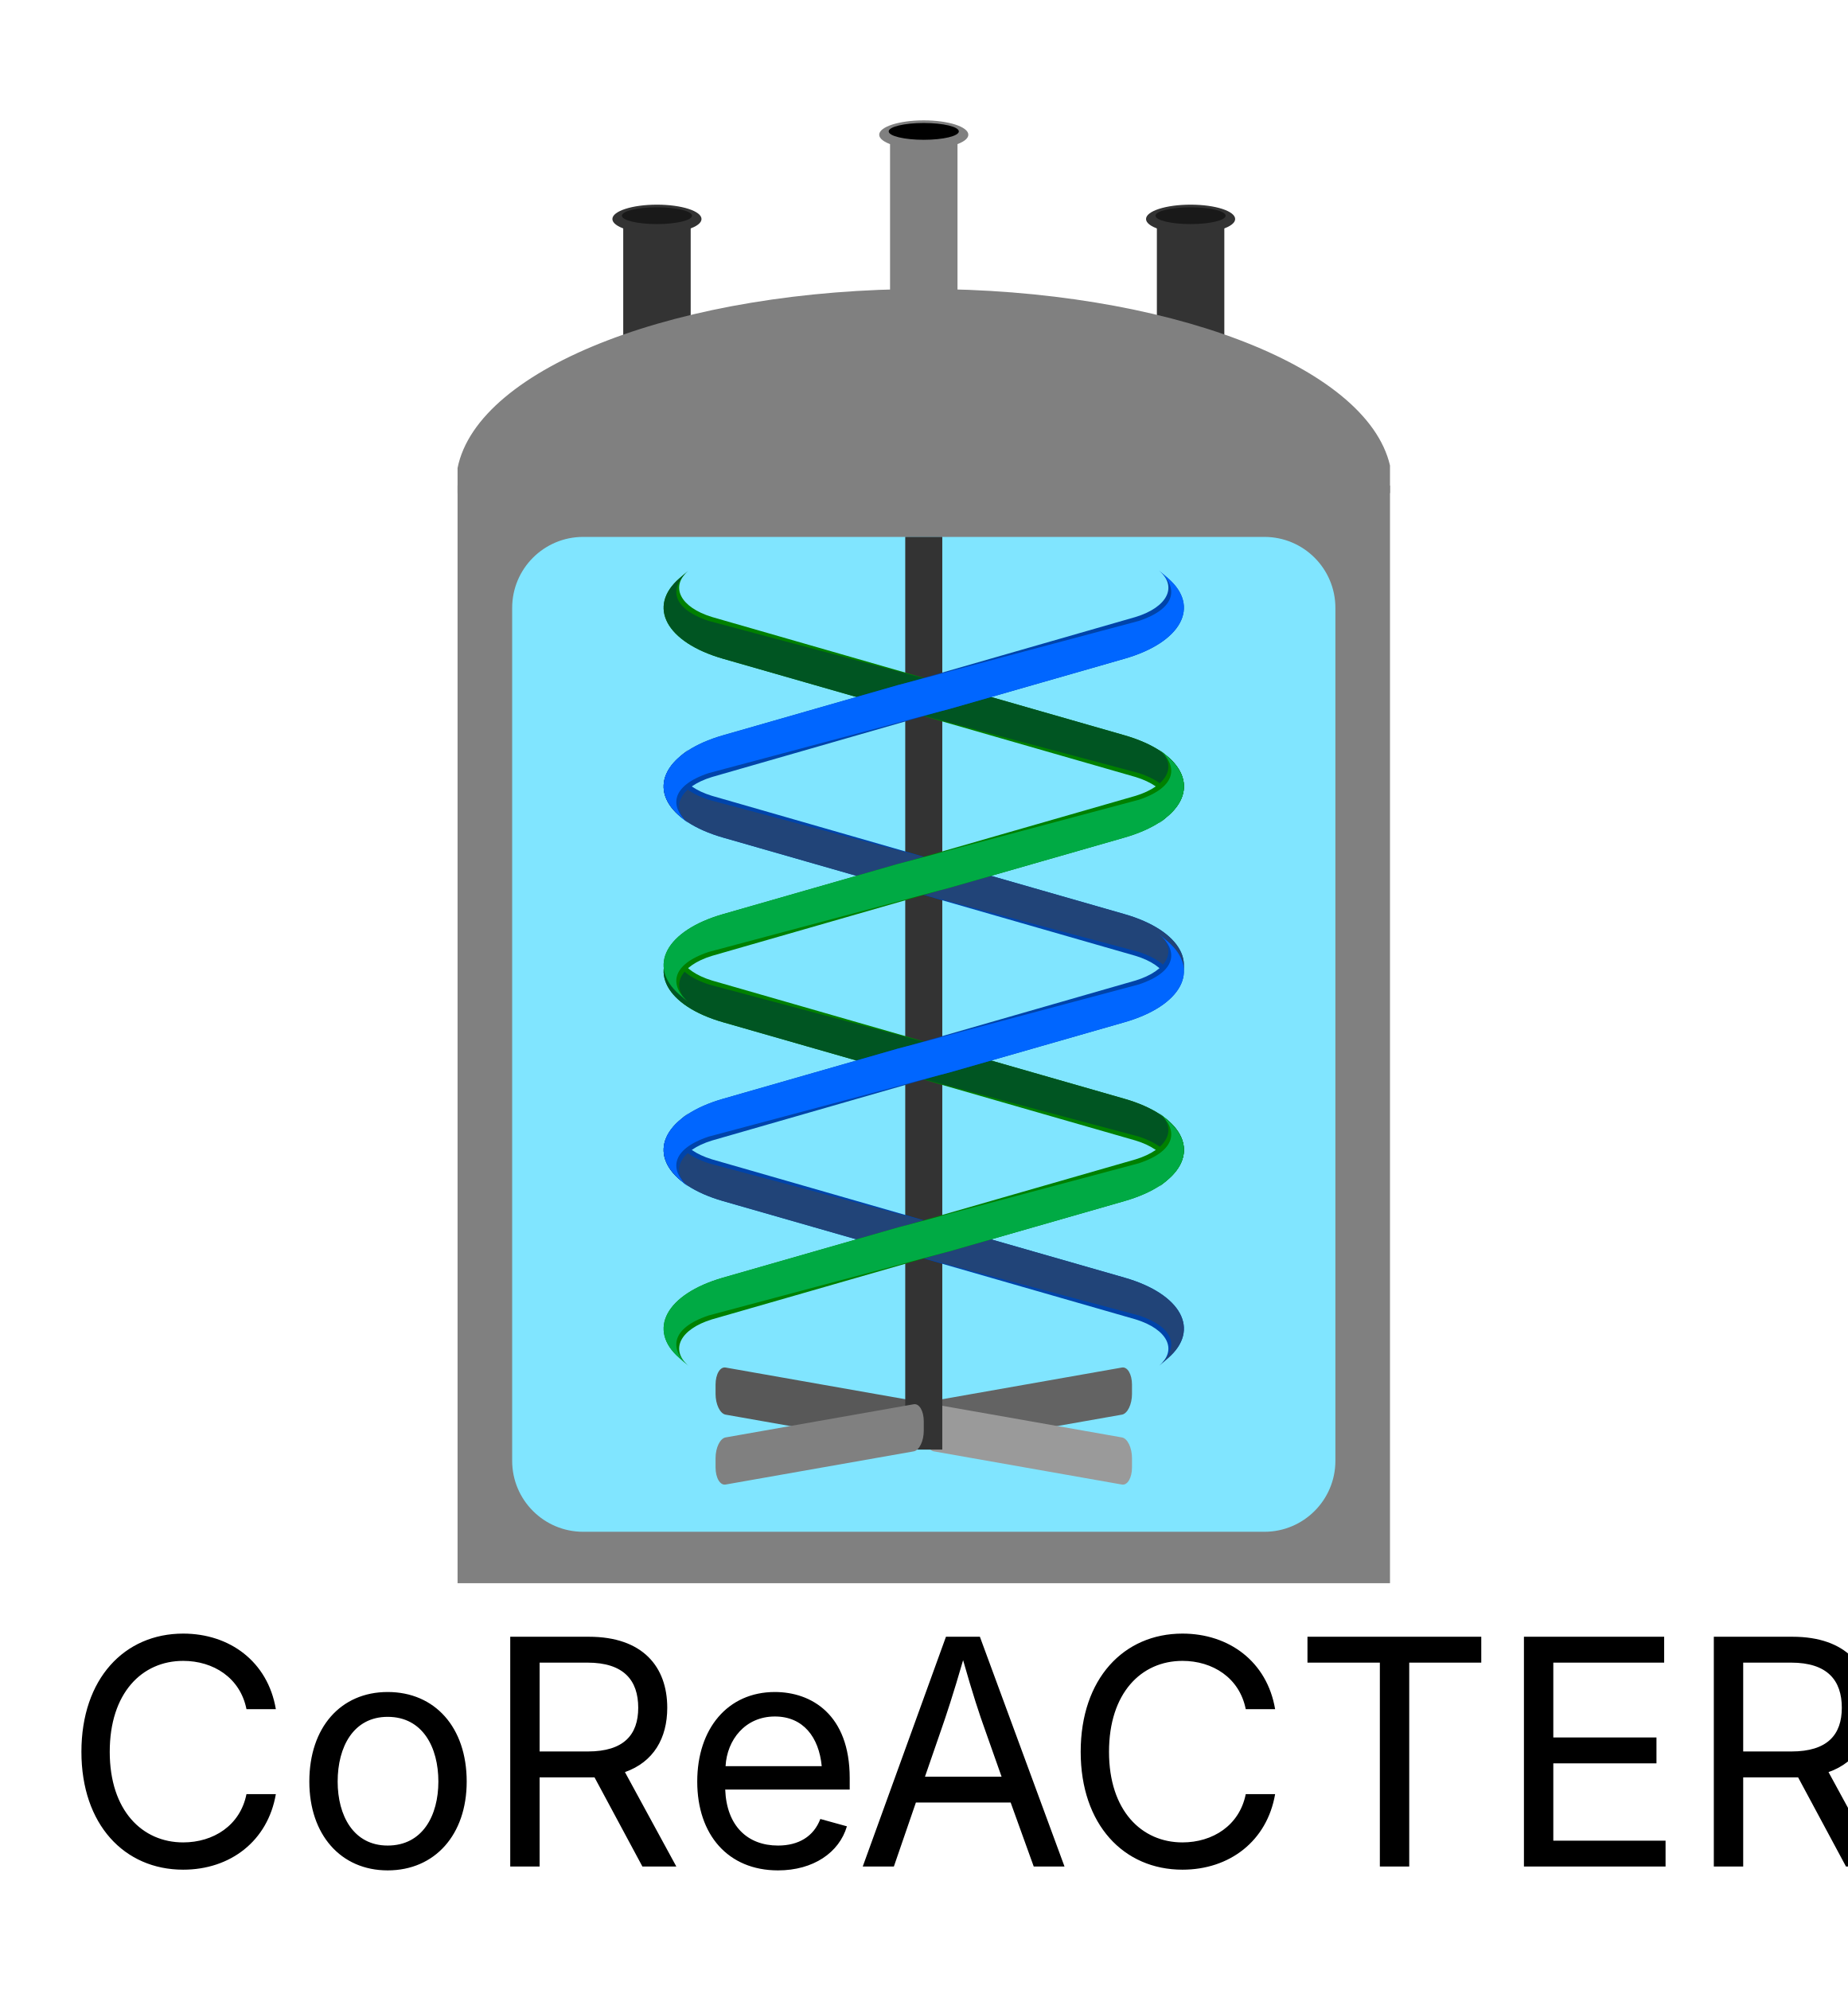
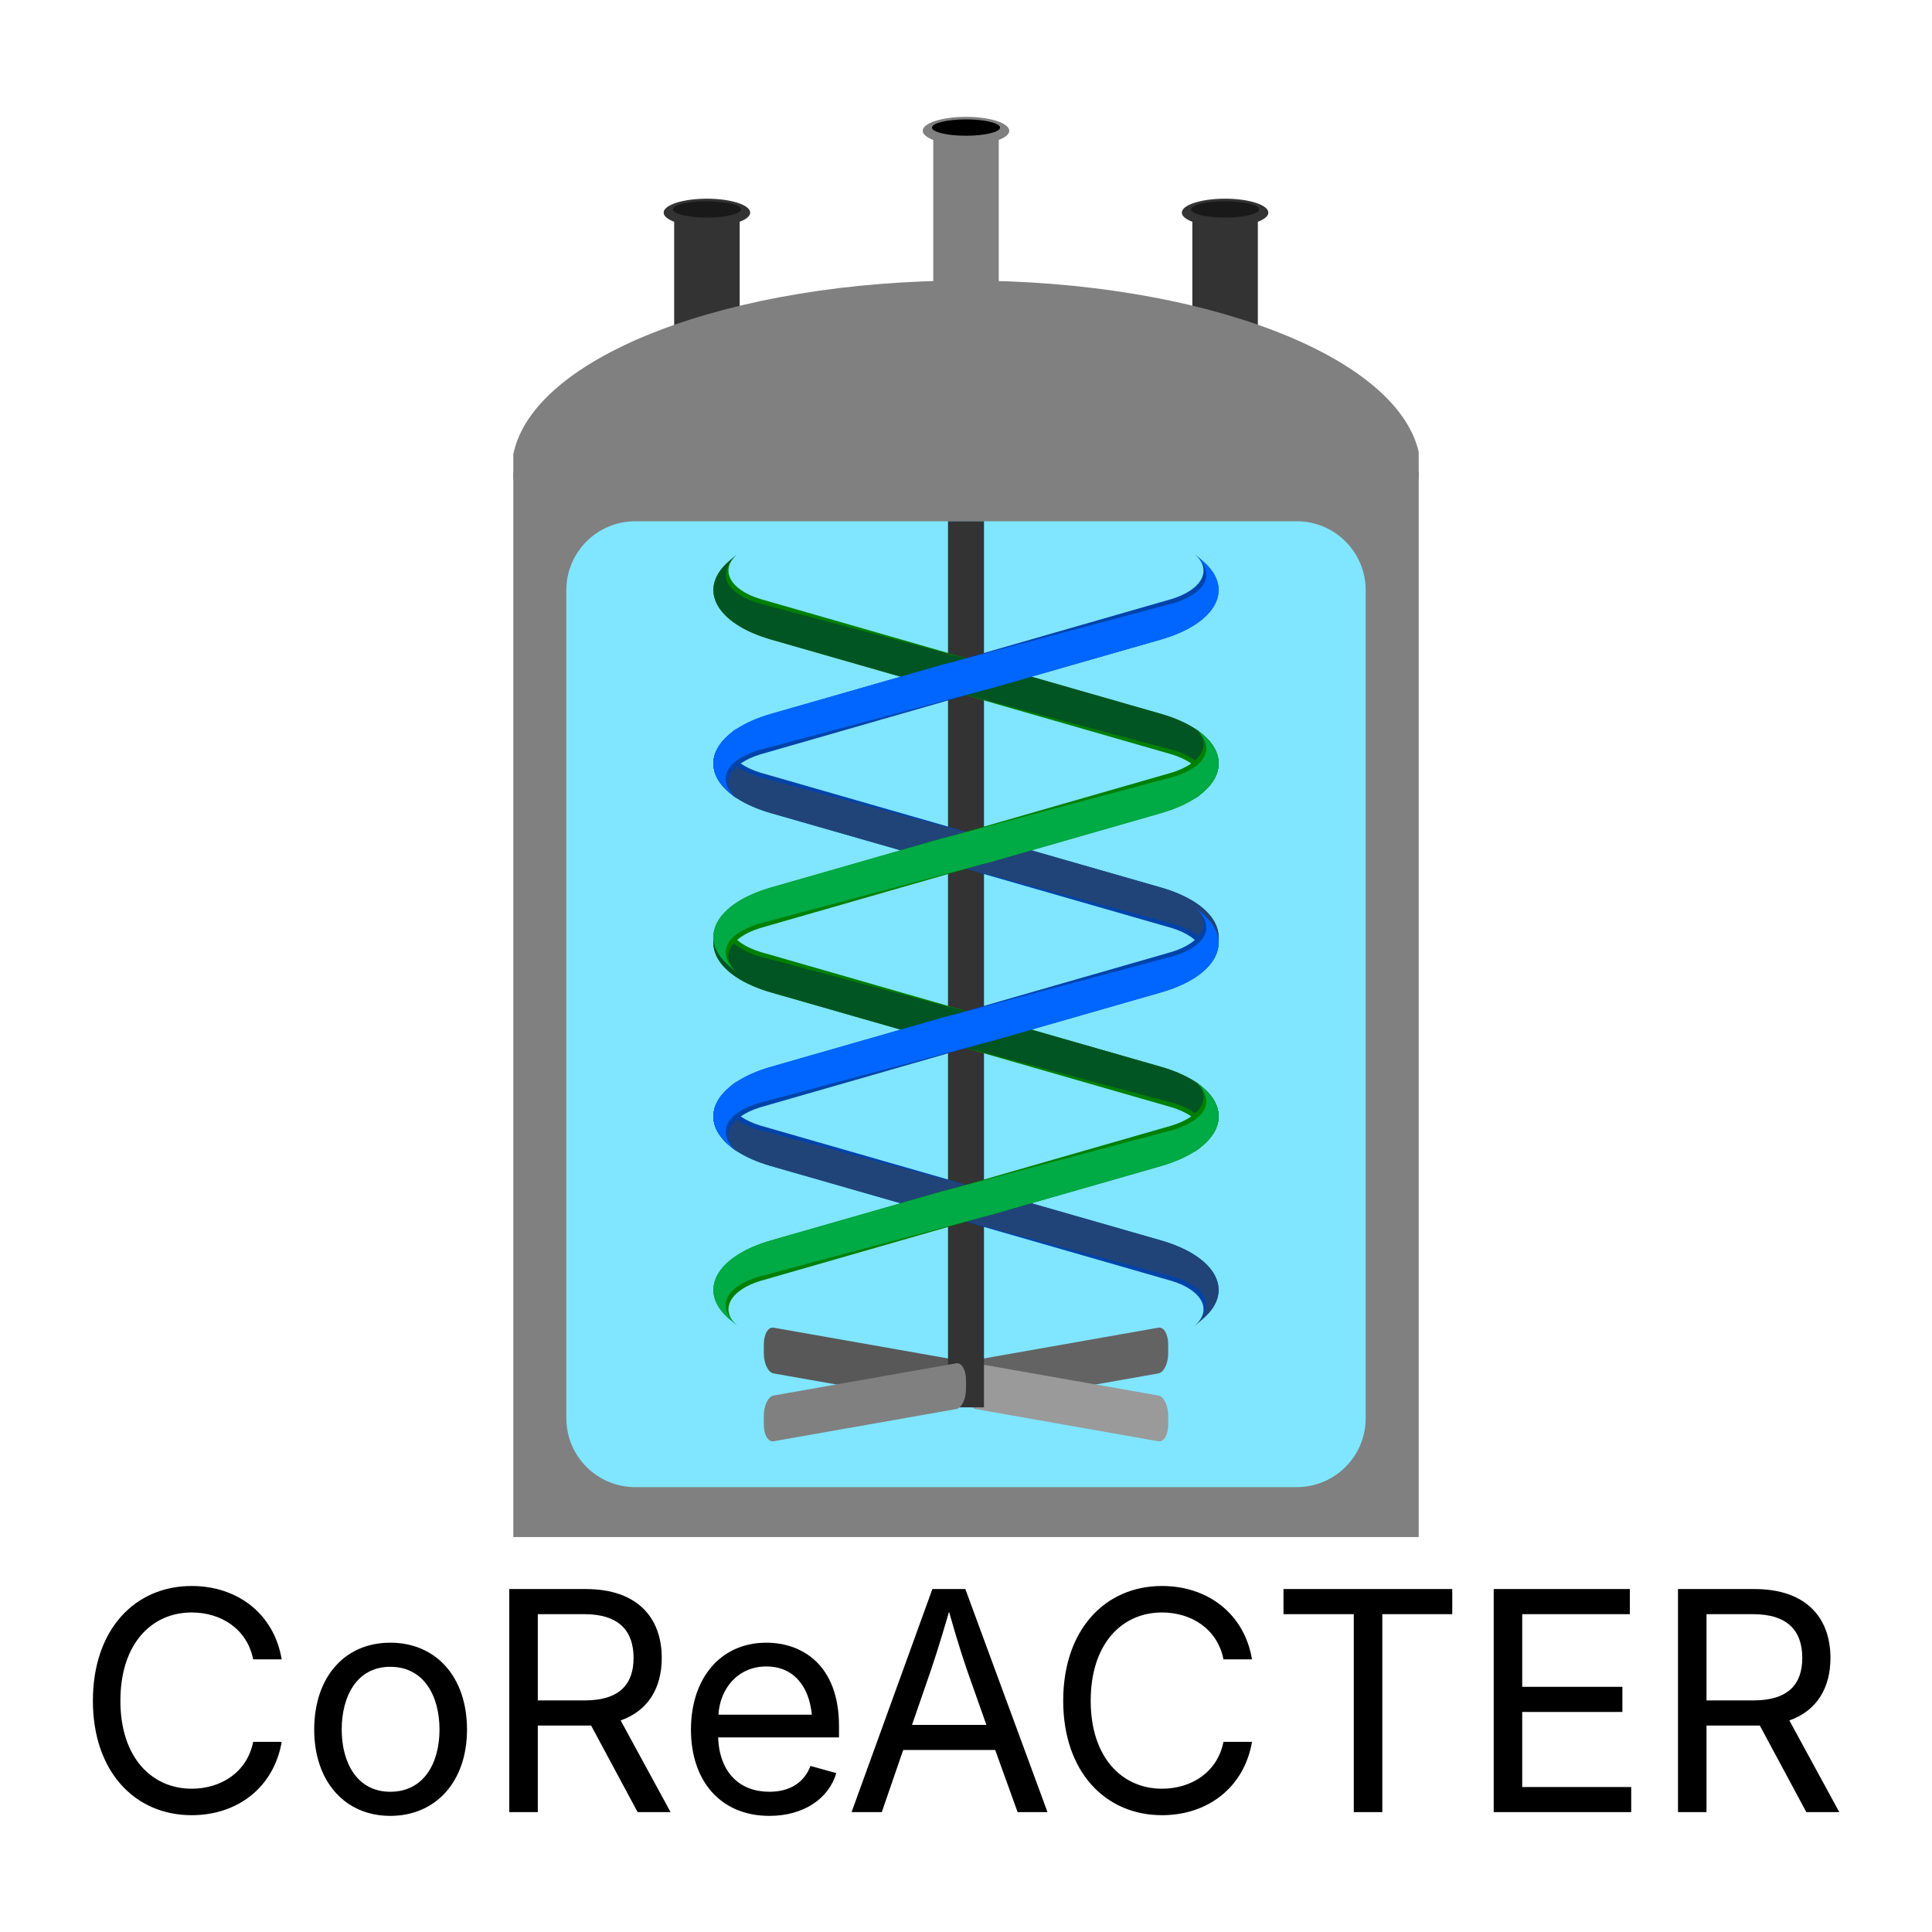
- <svg xmlns="http://www.w3.org/2000/svg" width="3.25in" height="3.5in" viewBox="0 0 82.55 88.9" version="1.1" id="svg1">
+ <svg xmlns="http://www.w3.org/2000/svg" width="3.5in" height="3.5in" viewBox="0 0 88.9 88.9" version="1.1" id="svg1">
  <defs id="defs1" />
  <g id="layer1">
    <g id="g1" transform="translate(2.067324,1.157999)">
-       <text id="text3400" y="82.224" x="0.727" style="font-style:normal;font-variant:normal;font-weight:normal;font-stretch:normal;font-size:14.111px;line-height:1.25;font-family:Inter;-inkscape-font-specification:Inter;stroke-width:0.265" xml:space="preserve">
-         <tspan style="font-style:normal;font-variant:normal;font-weight:normal;font-stretch:normal;font-size:14.111px;font-family:Inter;-inkscape-font-specification:Inter;stroke-width:0.265" y="82.224" x="0.727" id="tspan3398">CoReACTER</tspan>
+       <text id="text3400" y="82.224" x="1.362" style="font-style:normal;font-variant:normal;font-weight:normal;font-stretch:normal;font-size:14.111px;line-height:1.25;font-family:Inter;-inkscape-font-specification:Inter;stroke-width:0.265" xml:space="preserve">
+         <tspan style="font-style:normal;font-variant:normal;font-weight:normal;font-stretch:normal;font-size:14.111px;font-family:Inter;-inkscape-font-specification:Inter;stroke-width:0.265" y="82.224" x="1.362" id="tspan3398">CoReACTER</tspan>
      </text>
-       <g id="g2192" transform="matrix(0.6408235,0,0,0.6408235,-22.10956,-38.80877)">
+       <g id="g2192" transform="matrix(0.6408235,0,0,0.6408235,-18.93456,-38.80877)">
        <rect y="74.539" x="74.73" height="14.332" width="4.703" id="rect1149" style="fill:#333333;fill-opacity:1;stroke:none;stroke-width:2.65;stroke-miterlimit:4;stroke-dasharray:none" />
        <ellipse ry="1.001" rx="3.107" cy="74.022" cx="77.081" id="path1151" style="fill:#333333;fill-opacity:1;stroke:none;stroke-width:2.276;stroke-miterlimit:4;stroke-dasharray:none" />
        <rect style="fill:#333333;fill-opacity:1;stroke:none;stroke-width:2.65;stroke-miterlimit:4;stroke-dasharray:none" id="rect1149-8" width="4.703" height="14.332" x="111.938" y="74.539" />
        <ellipse style="fill:#333333;fill-opacity:1;stroke:none;stroke-width:2.276;stroke-miterlimit:4;stroke-dasharray:none" id="path1151-6" cx="114.289" cy="74.022" rx="3.107" ry="1.001" />
        <ellipse ry="0.586" rx="2.445" cy="73.79" cx="114.289" id="path1151-5-7" style="opacity:0.5;fill:#000000;stroke:none;stroke-width:1.544;stroke-miterlimit:4;stroke-dasharray:none" />
        <ellipse style="fill:#808080;fill-opacity:1;stroke:none;stroke-width:2.276;stroke-miterlimit:4;stroke-dasharray:none" id="path1151-1" cx="95.685" cy="68.145" rx="3.107" ry="1.001" />
        <rect style="fill:#808080;fill-opacity:1;stroke:none;stroke-width:2.65;stroke-miterlimit:4;stroke-dasharray:none" id="rect1149-2" width="4.703" height="14.332" x="93.334" y="68.663" />
        <ellipse style="opacity:0.5;fill:#000000;stroke:none;stroke-width:1.544;stroke-miterlimit:4;stroke-dasharray:none" id="path1151-5" cx="77.081" cy="73.79" rx="2.445" ry="0.586" />
        <g id="g1549">
          <rect style="opacity:1;fill:#808080;stroke:none;stroke-width:2.385;stroke-miterlimit:4;stroke-dasharray:none" id="rect1101" width="65.013" height="76.522" x="63.179" y="92.6" />
          <path id="rect1101-5" style="opacity:1;fill:#808080;stroke:none;stroke-width:2.385;stroke-miterlimit:4;stroke-dasharray:none" d="m 63.179,93.129 v -1.75 a 32.64,13.618 0 0 1 32.526,-12.48 32.64,13.618 0 0 1 32.487,12.304 v 1.926 z" />
        </g>
        <rect ry="4.95" style="fill:#80e5ff;stroke:none;stroke-width:2.134;stroke-miterlimit:4;stroke-dasharray:none" id="rect1101-6" width="57.399" height="69.355" x="66.986" y="96.183" />
        <g transform="translate(-55.71704,-0.1068497)" id="g1517">
          <rect rx="0.712" ry="1.322" y="183.327" x="153.738" height="3.284" width="14.742" id="rect1358-7" style="opacity:1;fill:#636363;fill-opacity:1;stroke:none;stroke-width:2.67;stroke-miterlimit:4;stroke-dasharray:none" transform="matrix(0.9848077,-0.1736482,0,1,0,0)" />
          <rect transform="matrix(-0.9848077,-0.1736482,0,1,0,0)" style="opacity:1;fill:#585858;fill-opacity:1;stroke:none;stroke-width:2.67;stroke-miterlimit:4;stroke-dasharray:none" id="rect1358-7-8" width="14.742" height="3.284" x="-153.738" y="129.935" ry="1.322" rx="0.712" />
          <rect style="opacity:1;fill:#9a9a9a;fill-opacity:1;stroke:none;stroke-width:2.67;stroke-miterlimit:4;stroke-dasharray:none" id="rect1358" width="14.742" height="3.284" x="153.738" y="129.935" ry="1.322" rx="0.712" transform="matrix(0.9848077,0.1736482,0,1,0,0)" />
          <rect style="opacity:1;fill:#333333;fill-opacity:1;stroke:none;stroke-width:2.49;stroke-miterlimit:4;stroke-dasharray:none" id="rect1295" width="2.583" height="63.625" x="150.11" y="96.29" />
          <rect transform="matrix(-0.9848077,0.1736482,0,1,0,0)" rx="0.712" ry="1.322" y="183.327" x="-153.738" height="3.284" width="14.742" id="rect1358-1" style="opacity:1;fill:#808080;fill-opacity:1;stroke:none;stroke-width:2.67;stroke-miterlimit:4;stroke-dasharray:none" />
        </g>
        <ellipse ry="0.586" rx="2.445" cy="67.914" cx="95.685" id="path1151-5-2" style="fill:#000000;fill-opacity:1;stroke:none;stroke-width:1.544;stroke-miterlimit:4;stroke-dasharray:none" />
        <g transform="matrix(0.8138865,0,0,0.404493,6.606111,88.88554)" id="g3045">
          <path id="path2927" style="fill:#008000;stroke-width:0.759" d="m 89.286,23.848 c -1.598,2.768 -0.709,6.306 2.008,7.989 l 19.58,11.327 c 0.25,0.119 0.498,0.248 0.742,0.389 l 15.03,8.677 c 4.876,2.815 6.535,9.006 3.72,13.882 l -0.753,1.304 c 1.598,-2.768 0.709,-6.306 -2.008,-7.989 L 108.024,48.101 c -0.25,-0.119 -0.498,-0.248 -0.742,-0.389 l -15.03,-8.677 c -4.876,-2.815 -6.535,-9.006 -3.72,-13.882 z" />
          <path id="path2935" style="fill:#005522;stroke:none;stroke-width:0.759;stroke-opacity:1" d="m 89.286,23.848 c -1.598,2.768 -1.588,6.434 1.742,8.674 l 19.846,10.642 c 0.25,0.119 0.498,0.248 0.742,0.389 l 15.03,8.677 c 4.876,2.815 6.535,9.006 3.72,13.882 l -0.753,1.304 c 1.598,-2.768 1.588,-6.434 -1.742,-8.674 L 108.024,48.101 c -0.25,-0.119 -0.498,-0.248 -0.742,-0.389 l -15.03,-8.677 c -4.876,-2.815 -6.535,-9.006 -3.72,-13.882 z" />
          <path d="m 89.286,86.498 c -1.598,2.768 -0.709,6.306 2.008,7.989 l 19.58,11.327 c 0.25,0.119 0.498,0.248 0.742,0.389 l 15.03,8.677 c 4.876,2.815 6.535,9.006 3.72,13.882 l -0.753,1.304 c 1.598,-2.768 0.709,-6.306 -2.008,-7.989 L 108.024,110.751 c -0.25,-0.119 -0.498,-0.248 -0.742,-0.389 l -15.03,-8.677 c -4.876,-2.815 -6.535,-9.006 -3.72,-13.882 z" style="fill:#008000;fill-opacity:1;stroke-width:0.759" id="path2937" />
          <path d="m 89.286,86.498 c -1.598,2.768 -1.588,6.434 1.742,8.674 l 19.846,10.642 c 0.25,0.119 0.498,0.248 0.742,0.389 l 15.03,8.677 c 4.876,2.815 6.535,9.006 3.72,13.882 l -0.753,1.304 c 1.598,-2.768 1.588,-6.434 -1.742,-8.674 L 108.024,110.751 c -0.25,-0.119 -0.498,-0.248 -0.742,-0.389 l -15.03,-8.677 c -4.876,-2.815 -6.535,-9.006 -3.72,-13.882 z" style="fill:#005522;stroke:none;stroke-width:0.759;stroke-opacity:1" id="path2925" />
          <g transform="matrix(0.2862333,0,0,0.2862333,82.13029,19.7685)" id="g2894">
            <path d="m 165.884,274.152 c 5.584,-9.672 2.477,-22.03 -7.016,-27.912 L 90.464,206.666 c -0.874,-0.415 -1.74,-0.866 -2.593,-1.358 l -52.508,-30.315 c -17.034,-9.835 -22.83,-31.465 -12.995,-48.5 l 2.631,-4.557 c -5.584,9.672 -2.477,22.03 7.016,27.912 l 68.405,39.574 c 0.874,0.415 1.74,0.866 2.593,1.358 l 52.508,30.315 c 17.034,9.835 22.83,31.465 12.995,48.5 z" style="opacity:1;fill:#0044aa;fill-opacity:1;stroke-width:2.65" id="path2886" />
            <path d="m 165.884,274.152 c 5.584,-9.672 5.55,-22.477 -6.085,-30.305 L 90.464,206.666 c -0.874,-0.415 -1.74,-0.866 -2.593,-1.358 l -52.508,-30.315 c -17.034,-9.835 -22.83,-31.465 -12.995,-48.5 l 2.631,-4.557 c -5.584,9.672 -5.55,22.477 6.085,30.305 l 69.335,37.181 c 0.874,0.415 1.74,0.866 2.593,1.358 l 52.508,30.315 c 17.034,9.835 22.83,31.465 12.995,48.5 z" style="opacity:1;fill:#214478;stroke:none;stroke-width:2.65;stroke-opacity:1" id="path2888" />
            <path id="rect2835" style="opacity:1;fill:#0044aa;stroke-width:2.65" d="m 165.884,14.253 c 5.584,9.672 2.477,22.03 -7.016,27.912 L 90.464,81.739 c -0.874,0.415 -1.74,0.866 -2.593,1.358 L 35.363,113.413 c -17.034,9.835 -22.83,31.465 -12.995,48.5 l 2.631,4.557 c -5.584,-9.672 -2.477,-22.03 7.016,-27.912 L 100.42,98.983 c 0.874,-0.415 1.74,-0.866 2.593,-1.358 L 155.52,67.309 C 172.554,57.475 178.35,35.844 168.515,18.81 Z" />
            <path id="path2874" style="opacity:1;fill:#0066ff;stroke-width:2.65" d="m 165.884,14.253 c 5.584,9.672 5.55,22.477 -6.085,30.305 L 90.464,81.739 c -0.874,0.415 -1.74,0.866 -2.593,1.358 L 35.363,113.413 c -17.034,9.835 -22.83,31.465 -12.995,48.5 l 2.631,4.557 c -5.584,-9.672 -5.55,-22.477 6.085,-30.305 L 100.42,98.983 c 0.874,-0.415 1.74,-0.866 2.593,-1.358 l 52.508,-30.315 c 17.034,-9.835 22.83,-31.465 12.995,-48.5 z" />
          </g>
          <g id="g2894-4" transform="matrix(0.2862333,0,0,0.2862333,82.13029,82.41827)">
            <path id="path2886-7" style="opacity:1;fill:#0044aa;fill-opacity:1;stroke-width:2.65" d="m 165.884,274.152 c 5.584,-9.672 2.477,-22.03 -7.016,-27.912 L 90.464,206.666 c -0.874,-0.415 -1.74,-0.866 -2.593,-1.358 l -52.508,-30.315 c -17.034,-9.835 -22.83,-31.465 -12.995,-48.5 l 2.631,-4.557 c -5.584,9.672 -2.477,22.03 7.016,27.912 l 68.405,39.574 c 0.874,0.415 1.74,0.866 2.593,1.358 l 52.508,30.315 c 17.034,9.835 22.83,31.465 12.995,48.5 z" />
            <path id="path2888-6" style="opacity:1;fill:#214478;stroke:none;stroke-width:2.65;stroke-opacity:1" d="m 165.884,274.152 c 5.584,-9.672 5.55,-22.477 -6.085,-30.305 L 90.464,206.666 c -0.874,-0.415 -1.74,-0.866 -2.593,-1.358 l -52.508,-30.315 c -17.034,-9.835 -22.83,-31.465 -12.995,-48.5 l 2.631,-4.557 c -5.584,9.672 -5.55,22.477 6.085,30.305 l 69.335,37.181 c 0.874,0.415 1.74,0.866 2.593,1.358 l 52.508,30.315 c 17.034,9.835 22.83,31.465 12.995,48.5 z" />
            <path d="m 165.884,14.253 c 5.584,9.672 2.477,22.03 -7.016,27.912 L 90.464,81.739 c -0.874,0.415 -1.74,0.866 -2.593,1.358 L 35.363,113.413 c -17.034,9.835 -22.83,31.465 -12.995,48.5 l 2.631,4.557 c -5.584,-9.672 -2.477,-22.03 7.016,-27.912 L 100.42,98.983 c 0.874,-0.415 1.74,-0.866 2.593,-1.358 L 155.52,67.309 C 172.554,57.475 178.35,35.844 168.515,18.81 Z" style="opacity:1;fill:#0044aa;stroke-width:2.65" id="rect2835-5" />
            <path d="m 165.884,14.253 c 5.584,9.672 5.55,22.477 -6.085,30.305 L 90.464,81.739 c -0.874,0.415 -1.74,0.866 -2.593,1.358 L 35.363,113.413 c -17.034,9.835 -22.83,31.465 -12.995,48.5 l 2.631,4.557 c -5.584,-9.672 -5.55,-22.477 6.085,-30.305 L 100.42,98.983 c 0.874,-0.415 1.74,-0.866 2.593,-1.358 l 52.508,-30.315 c 17.034,-9.835 22.83,-31.465 12.995,-48.5 z" style="opacity:1;fill:#0066ff;stroke-width:2.65" id="path2874-6" />
          </g>
          <path d="m 89.286,98.24 c -1.598,-2.768 -0.709,-6.306 2.008,-7.989 L 110.874,78.923 c 0.25,-0.119 0.498,-0.248 0.742,-0.389 l 15.03,-8.677 c 4.876,-2.815 6.535,-9.006 3.72,-13.882 l -0.753,-1.304 c 1.598,2.768 0.709,6.306 -2.008,7.989 L 108.024,73.987 c -0.25,0.119 -0.498,0.248 -0.742,0.389 l -15.03,8.677 c -4.876,2.815 -6.535,9.006 -3.72,13.882 z" style="fill:#008000;fill-opacity:1;stroke-width:0.759" id="path2923" />
          <path id="path2933" style="fill:#008000;fill-opacity:1;stroke-width:0.759" d="m 89.286,160.89 c -1.598,-2.768 -0.709,-6.306 2.008,-7.989 l 19.58,-11.327 c 0.25,-0.119 0.498,-0.248 0.742,-0.389 l 15.03,-8.677 c 4.876,-2.815 6.535,-9.006 3.72,-13.882 l -0.753,-1.304 c 1.598,2.768 0.709,6.306 -2.008,7.989 l -19.58,11.327 c -0.25,0.119 -0.498,0.248 -0.742,0.389 l -15.03,8.677 c -4.876,2.815 -6.535,9.006 -3.72,13.882 z" />
          <path id="path2929" style="fill:#00aa44;stroke-width:0.759" d="m 89.286,160.89 c -1.598,-2.768 -1.588,-6.434 1.742,-8.674 L 110.874,141.573 c 0.25,-0.119 0.498,-0.248 0.742,-0.389 l 15.03,-8.677 c 4.876,-2.815 6.535,-9.006 3.72,-13.882 l -0.753,-1.304 c 1.598,2.768 1.588,6.434 -1.742,8.674 L 108.024,136.637 c -0.25,0.119 -0.498,0.248 -0.742,0.389 l -15.03,8.677 c -4.876,2.815 -6.535,9.006 -3.72,13.882 z" />
          <path d="m 89.286,98.24 c -1.598,-2.768 -1.588,-6.434 1.742,-8.674 L 110.874,78.923 c 0.25,-0.119 0.498,-0.248 0.742,-0.389 l 15.03,-8.677 c 4.876,-2.815 6.535,-9.006 3.72,-13.882 l -0.753,-1.304 c 1.598,2.768 1.588,6.434 -1.742,8.674 L 108.024,73.987 c -0.25,0.119 -0.498,0.248 -0.742,0.389 l -15.03,8.677 c -4.876,2.815 -6.535,9.006 -3.72,13.882 z" style="fill:#00aa44;stroke-width:0.759" id="path2939" />
        </g>
      </g>
    </g>
  </g>
</svg>
